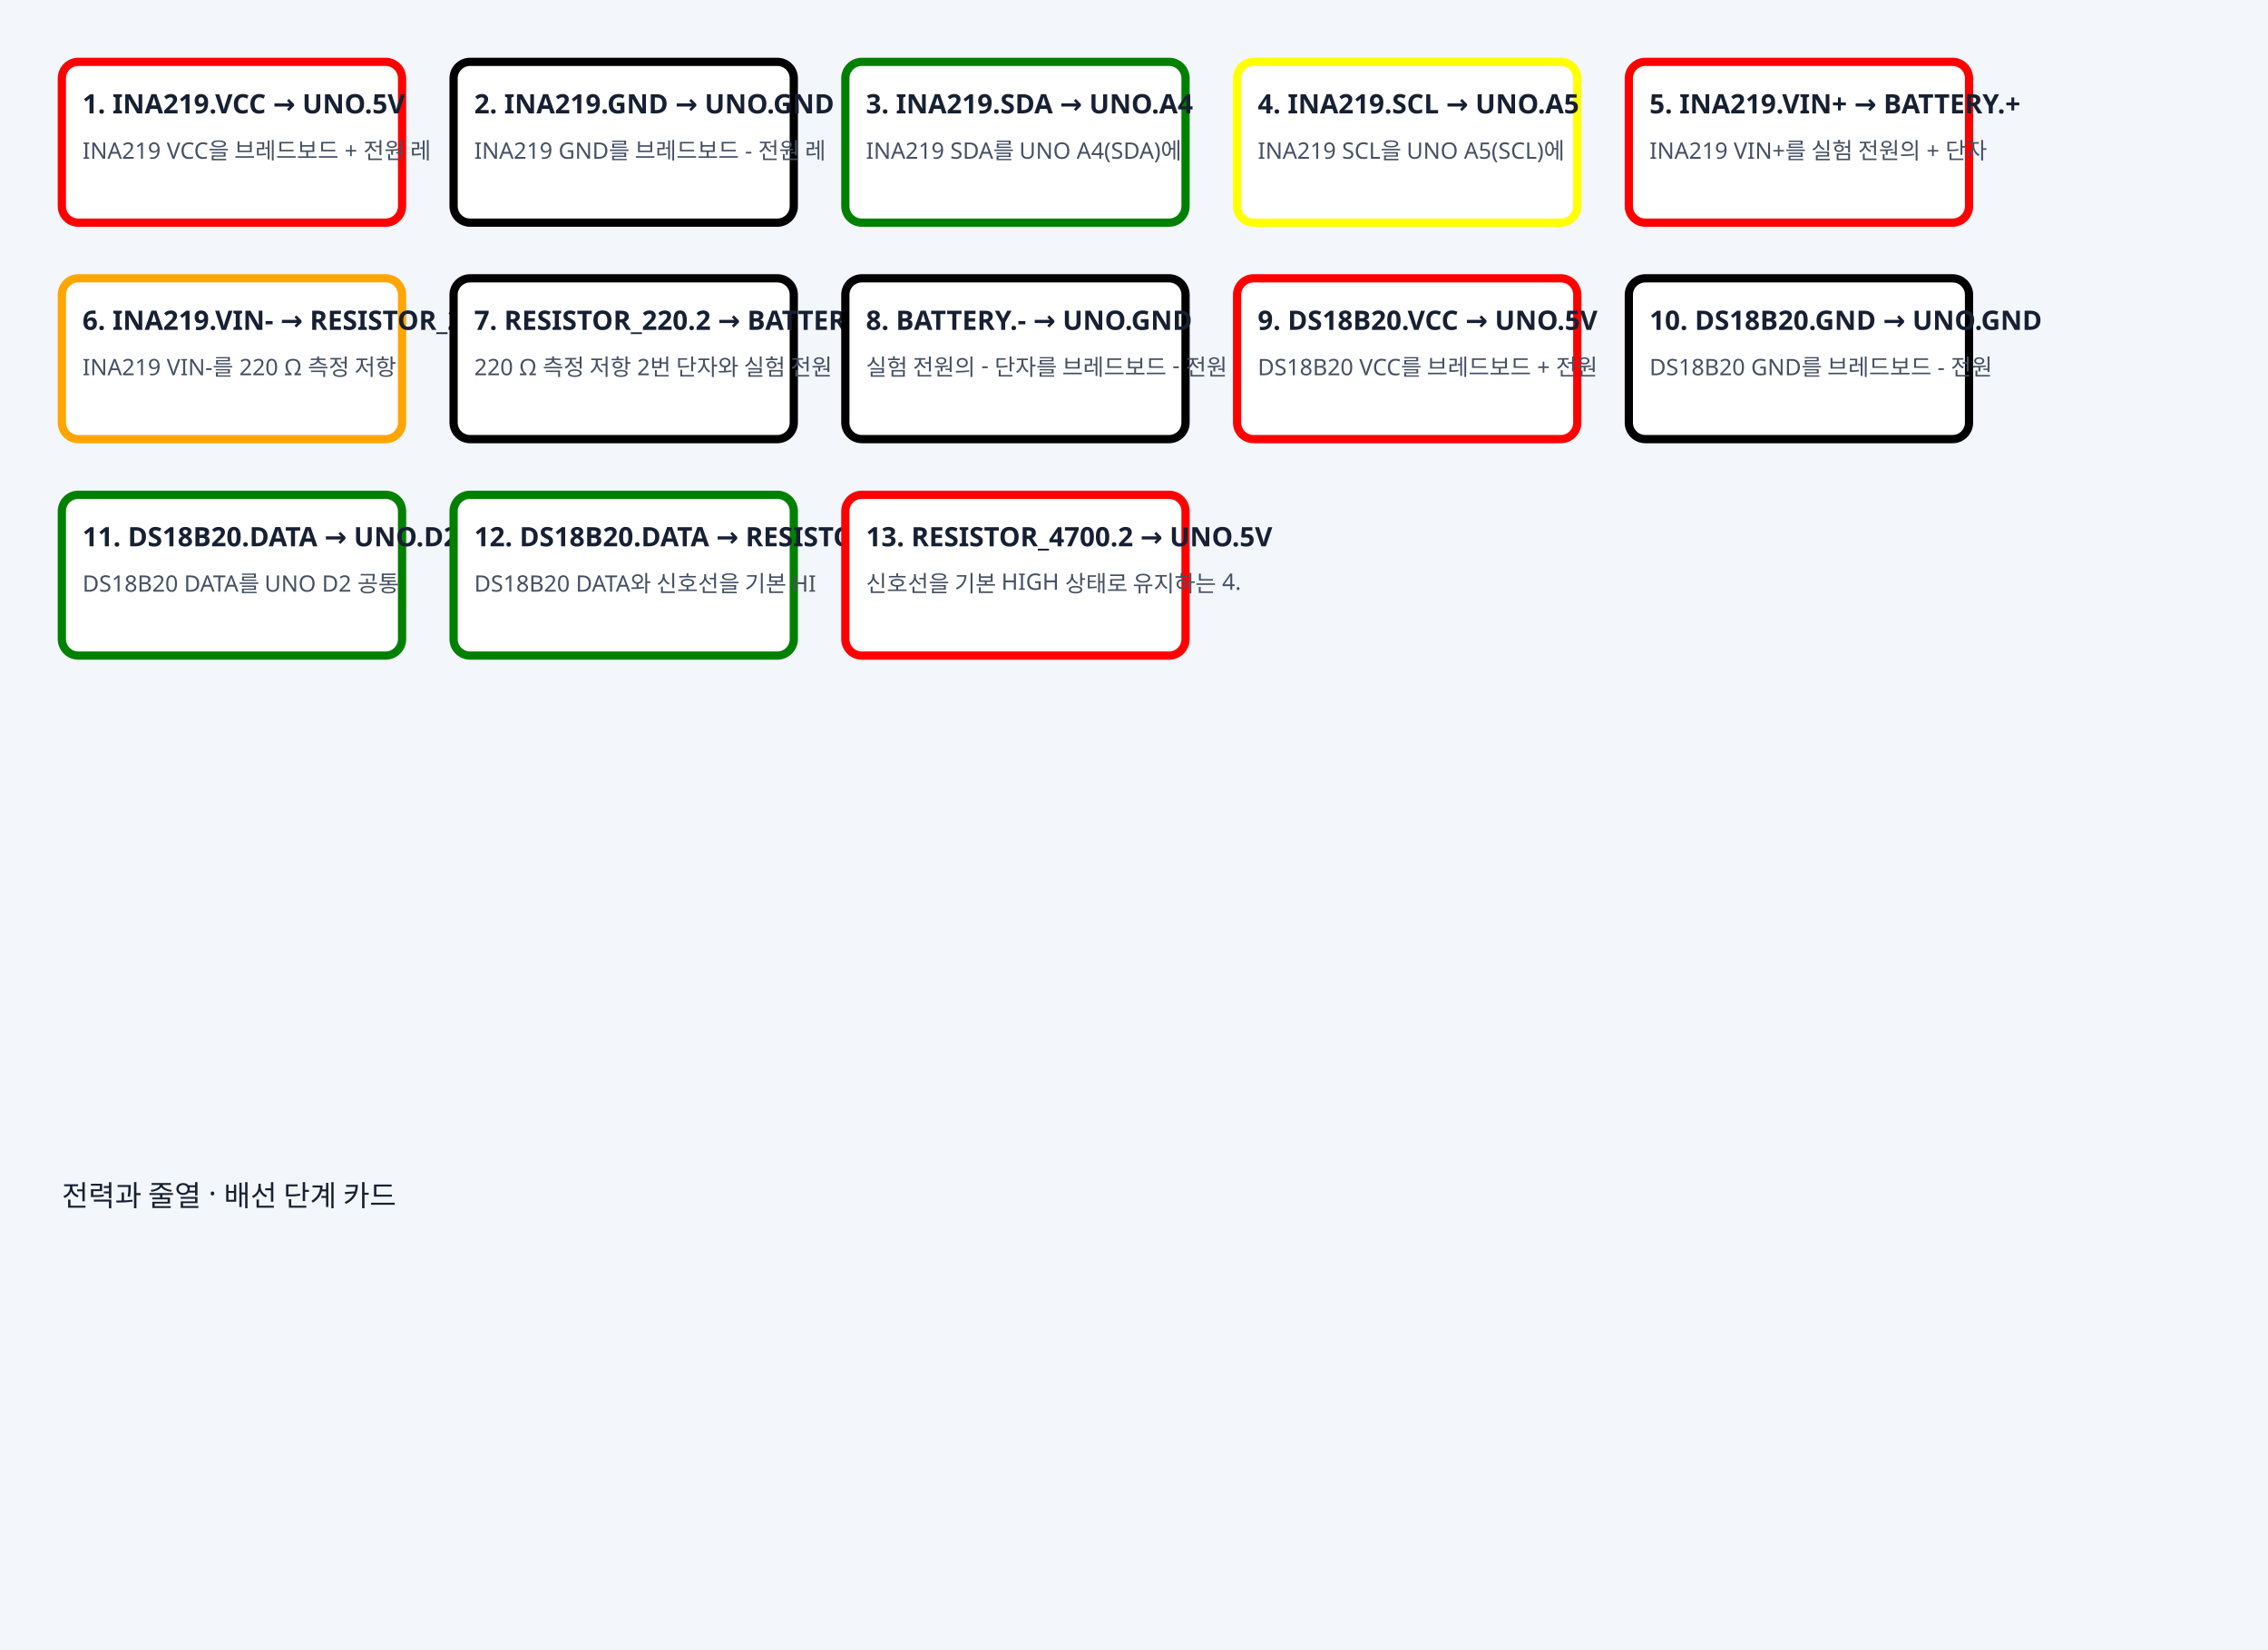
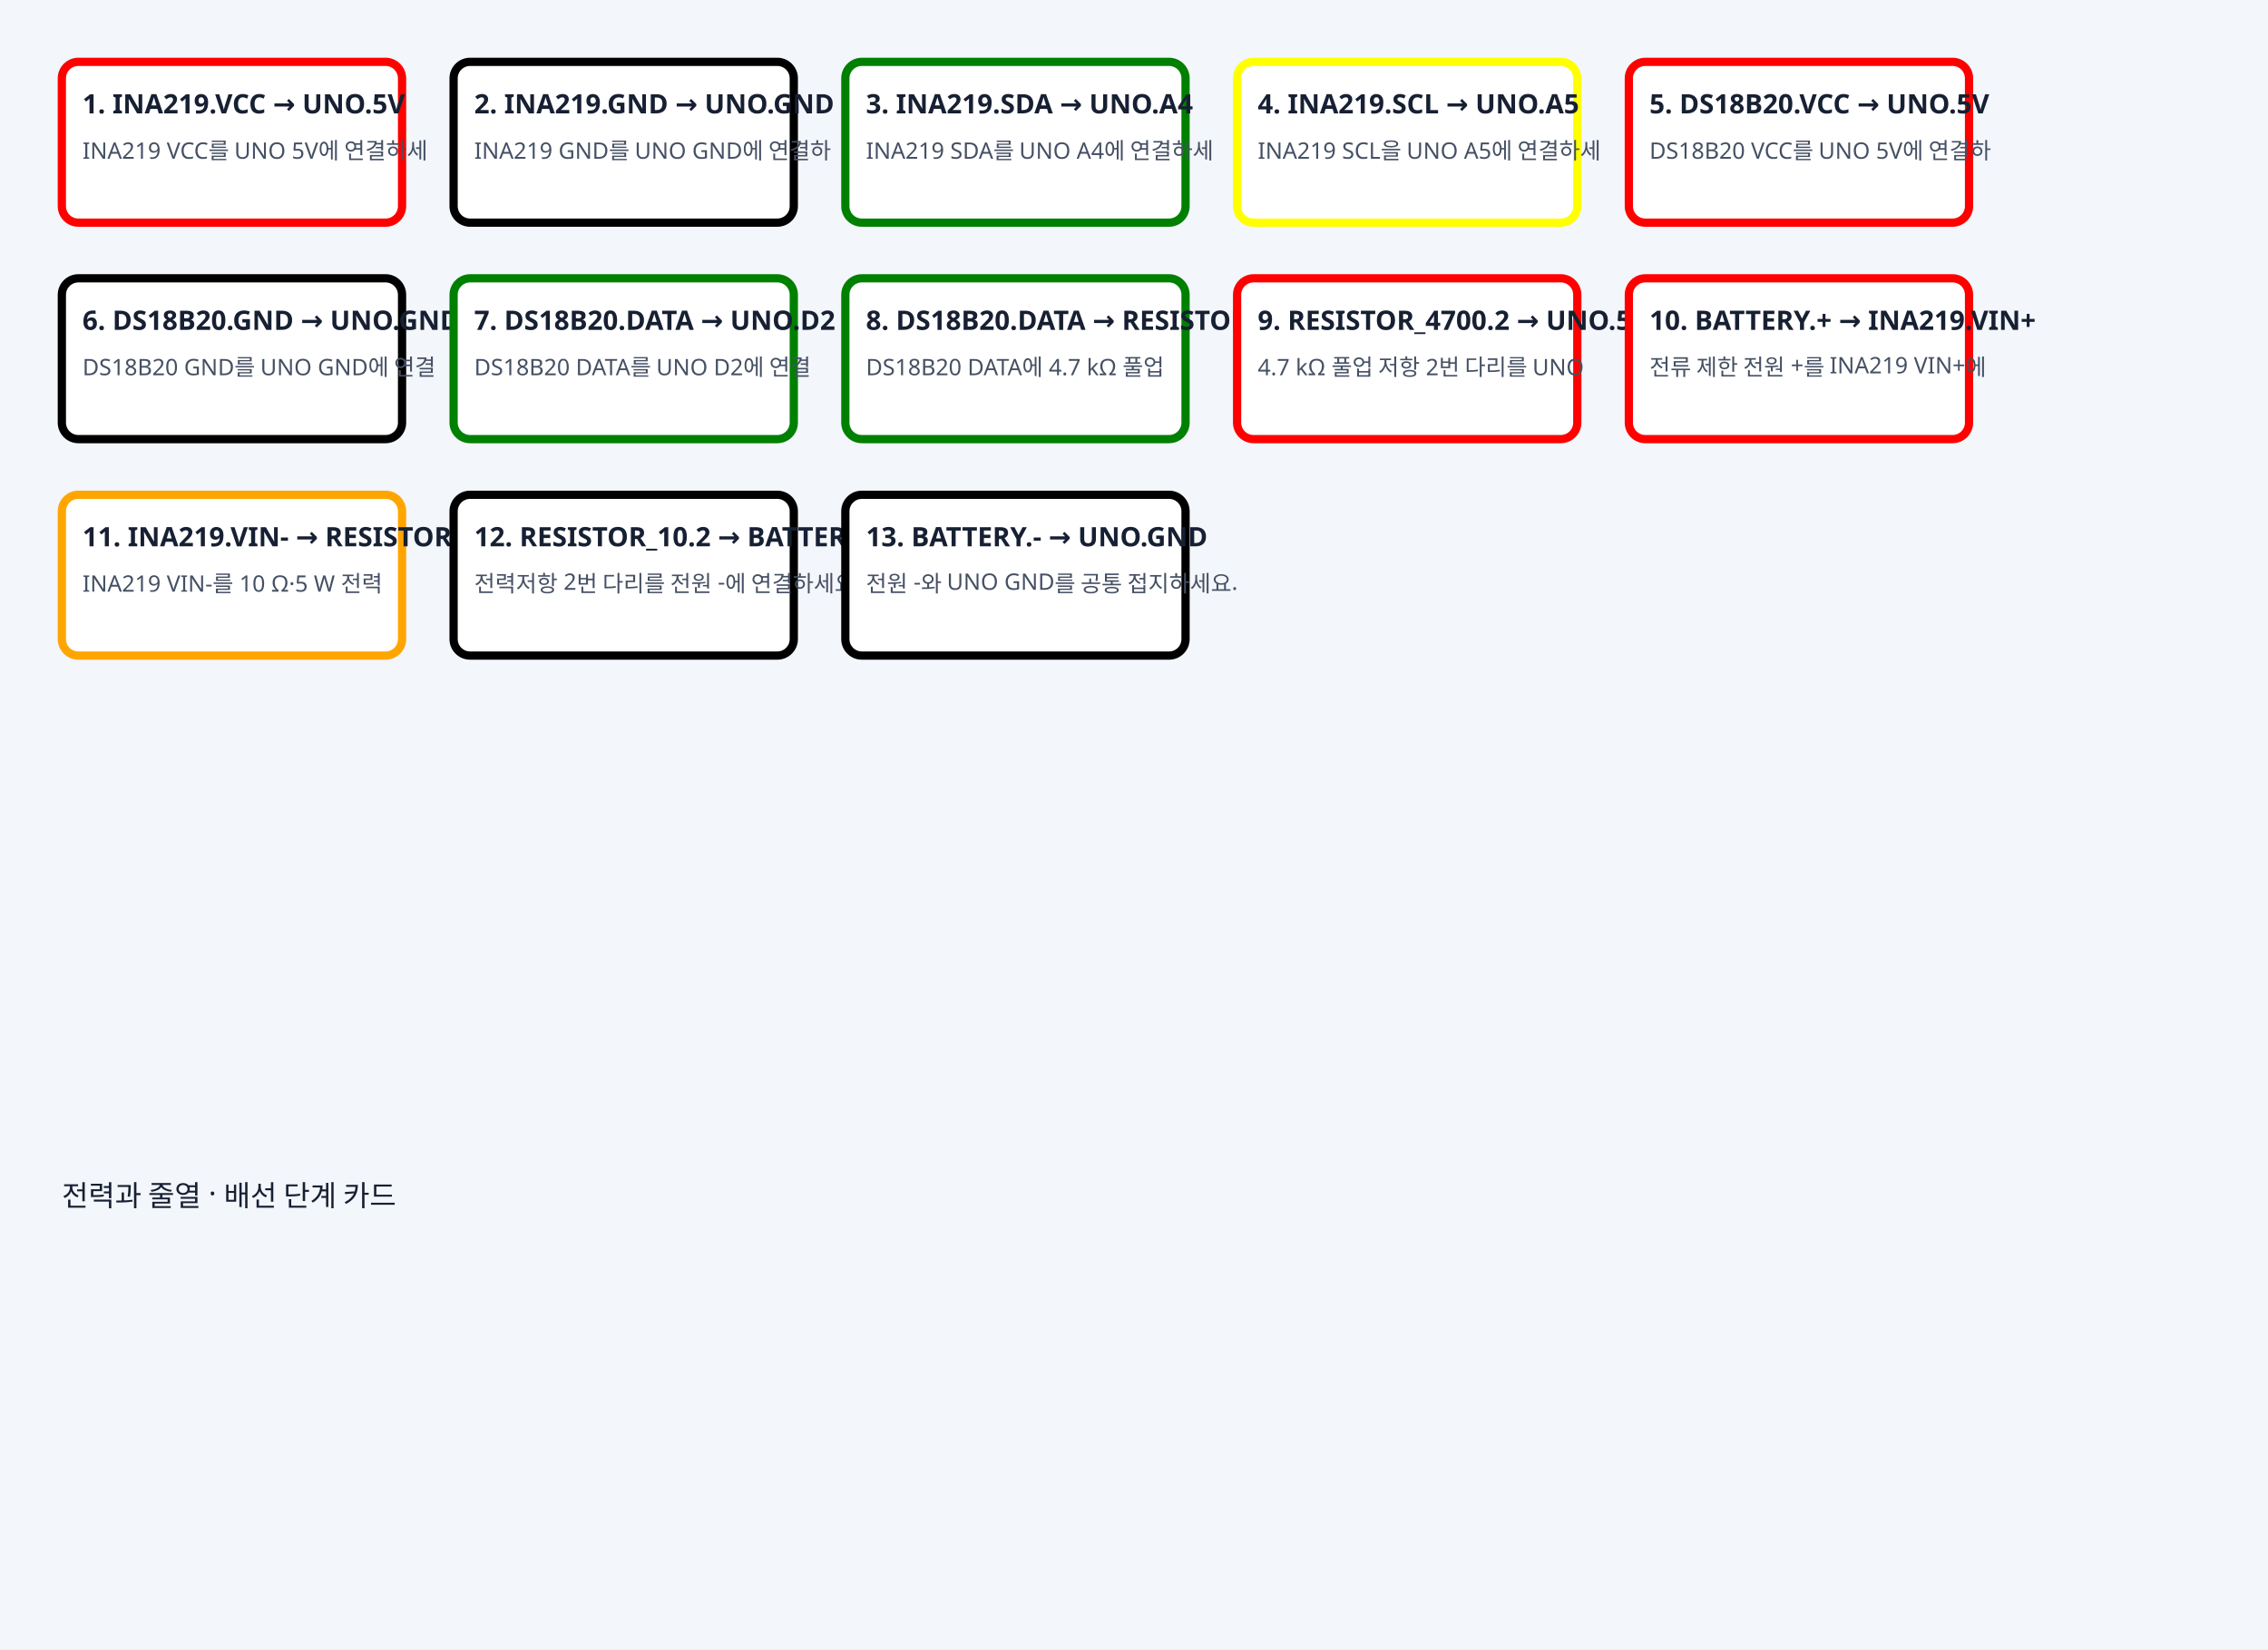
<svg xmlns="http://www.w3.org/2000/svg" width="1100" height="800" viewBox="0 0 1100 800">
  <rect width="100%" height="100%" fill="#f3f6fa" />
  <text x="30" y="585" font-family="sans-serif" font-size="14" fill="#172033">전력과 줄열 · 배선 단계 카드</text>
  <g>
    <rect x="30" y="30" width="165" height="78" rx="8" fill="#ffffff" stroke="red" stroke-width="4" />
    <text x="40" y="55" font-family="sans-serif" font-size="13" font-weight="700" fill="#172033">1. INA219.VCC → UNO.5V</text>
-     <text x="40" y="77" font-family="sans-serif" font-size="11" fill="#455064">INA219 VCC을 브레드보드 + 전원 레</text>
+     <text x="40" y="77" font-family="sans-serif" font-size="11" fill="#455064">INA219 VCC를 UNO 5V에 연결하세</text>
  </g>
  <g>
    <rect x="220" y="30" width="165" height="78" rx="8" fill="#ffffff" stroke="black" stroke-width="4" />
    <text x="230" y="55" font-family="sans-serif" font-size="13" font-weight="700" fill="#172033">2. INA219.GND → UNO.GND</text>
-     <text x="230" y="77" font-family="sans-serif" font-size="11" fill="#455064">INA219 GND를 브레드보드 - 전원 레</text>
+     <text x="230" y="77" font-family="sans-serif" font-size="11" fill="#455064">INA219 GND를 UNO GND에 연결하</text>
  </g>
  <g>
    <rect x="410" y="30" width="165" height="78" rx="8" fill="#ffffff" stroke="green" stroke-width="4" />
    <text x="420" y="55" font-family="sans-serif" font-size="13" font-weight="700" fill="#172033">3. INA219.SDA → UNO.A4</text>
-     <text x="420" y="77" font-family="sans-serif" font-size="11" fill="#455064">INA219 SDA를 UNO A4(SDA)에</text>
+     <text x="420" y="77" font-family="sans-serif" font-size="11" fill="#455064">INA219 SDA를 UNO A4에 연결하세</text>
  </g>
  <g>
    <rect x="600" y="30" width="165" height="78" rx="8" fill="#ffffff" stroke="yellow" stroke-width="4" />
    <text x="610" y="55" font-family="sans-serif" font-size="13" font-weight="700" fill="#172033">4. INA219.SCL → UNO.A5</text>
-     <text x="610" y="77" font-family="sans-serif" font-size="11" fill="#455064">INA219 SCL을 UNO A5(SCL)에</text>
+     <text x="610" y="77" font-family="sans-serif" font-size="11" fill="#455064">INA219 SCL을 UNO A5에 연결하세</text>
  </g>
  <g>
    <rect x="790" y="30" width="165" height="78" rx="8" fill="#ffffff" stroke="red" stroke-width="4" />
-     <text x="800" y="55" font-family="sans-serif" font-size="13" font-weight="700" fill="#172033">5. INA219.VIN+ → BATTERY.+</text>
-     <text x="800" y="77" font-family="sans-serif" font-size="11" fill="#455064">INA219 VIN+를 실험 전원의 + 단자</text>
+     <text x="800" y="55" font-family="sans-serif" font-size="13" font-weight="700" fill="#172033">5. DS18B20.VCC → UNO.5V</text>
+     <text x="800" y="77" font-family="sans-serif" font-size="11" fill="#455064">DS18B20 VCC를 UNO 5V에 연결하</text>
  </g>
  <g>
-     <rect x="30" y="135" width="165" height="78" rx="8" fill="#ffffff" stroke="orange" stroke-width="4" />
-     <text x="40" y="160" font-family="sans-serif" font-size="13" font-weight="700" fill="#172033">6. INA219.VIN- → RESISTOR_220.1</text>
-     <text x="40" y="182" font-family="sans-serif" font-size="11" fill="#455064">INA219 VIN-를 220 Ω 측정 저항</text>
+     <rect x="30" y="135" width="165" height="78" rx="8" fill="#ffffff" stroke="black" stroke-width="4" />
+     <text x="40" y="160" font-family="sans-serif" font-size="13" font-weight="700" fill="#172033">6. DS18B20.GND → UNO.GND</text>
+     <text x="40" y="182" font-family="sans-serif" font-size="11" fill="#455064">DS18B20 GND를 UNO GND에 연결</text>
  </g>
  <g>
-     <rect x="220" y="135" width="165" height="78" rx="8" fill="#ffffff" stroke="black" stroke-width="4" />
-     <text x="230" y="160" font-family="sans-serif" font-size="13" font-weight="700" fill="#172033">7. RESISTOR_220.2 → BATTERY.-</text>
-     <text x="230" y="182" font-family="sans-serif" font-size="11" fill="#455064">220 Ω 측정 저항 2번 단자와 실험 전원</text>
+     <rect x="220" y="135" width="165" height="78" rx="8" fill="#ffffff" stroke="green" stroke-width="4" />
+     <text x="230" y="160" font-family="sans-serif" font-size="13" font-weight="700" fill="#172033">7. DS18B20.DATA → UNO.D2</text>
+     <text x="230" y="182" font-family="sans-serif" font-size="11" fill="#455064">DS18B20 DATA를 UNO D2에 연결</text>
  </g>
  <g>
-     <rect x="410" y="135" width="165" height="78" rx="8" fill="#ffffff" stroke="black" stroke-width="4" />
-     <text x="420" y="160" font-family="sans-serif" font-size="13" font-weight="700" fill="#172033">8. BATTERY.- → UNO.GND</text>
-     <text x="420" y="182" font-family="sans-serif" font-size="11" fill="#455064">실험 전원의 - 단자를 브레드보드 - 전원 </text>
+     <rect x="410" y="135" width="165" height="78" rx="8" fill="#ffffff" stroke="green" stroke-width="4" />
+     <text x="420" y="160" font-family="sans-serif" font-size="13" font-weight="700" fill="#172033">8. DS18B20.DATA → RESISTOR_4700.1</text>
+     <text x="420" y="182" font-family="sans-serif" font-size="11" fill="#455064">DS18B20 DATA에 4.7 kΩ 풀업 </text>
  </g>
  <g>
    <rect x="600" y="135" width="165" height="78" rx="8" fill="#ffffff" stroke="red" stroke-width="4" />
-     <text x="610" y="160" font-family="sans-serif" font-size="13" font-weight="700" fill="#172033">9. DS18B20.VCC → UNO.5V</text>
-     <text x="610" y="182" font-family="sans-serif" font-size="11" fill="#455064">DS18B20 VCC를 브레드보드 + 전원 </text>
+     <text x="610" y="160" font-family="sans-serif" font-size="13" font-weight="700" fill="#172033">9. RESISTOR_4700.2 → UNO.5V</text>
+     <text x="610" y="182" font-family="sans-serif" font-size="11" fill="#455064">4.7 kΩ 풀업 저항 2번 다리를 UNO </text>
  </g>
  <g>
-     <rect x="790" y="135" width="165" height="78" rx="8" fill="#ffffff" stroke="black" stroke-width="4" />
-     <text x="800" y="160" font-family="sans-serif" font-size="13" font-weight="700" fill="#172033">10. DS18B20.GND → UNO.GND</text>
-     <text x="800" y="182" font-family="sans-serif" font-size="11" fill="#455064">DS18B20 GND를 브레드보드 - 전원 </text>
+     <rect x="790" y="135" width="165" height="78" rx="8" fill="#ffffff" stroke="red" stroke-width="4" />
+     <text x="800" y="160" font-family="sans-serif" font-size="13" font-weight="700" fill="#172033">10. BATTERY.+ → INA219.VIN+</text>
+     <text x="800" y="182" font-family="sans-serif" font-size="11" fill="#455064">전류 제한 전원 +를 INA219 VIN+에</text>
  </g>
  <g>
-     <rect x="30" y="240" width="165" height="78" rx="8" fill="#ffffff" stroke="green" stroke-width="4" />
-     <text x="40" y="265" font-family="sans-serif" font-size="13" font-weight="700" fill="#172033">11. DS18B20.DATA → UNO.D2</text>
-     <text x="40" y="287" font-family="sans-serif" font-size="11" fill="#455064">DS18B20 DATA를 UNO D2 공통 </text>
+     <rect x="30" y="240" width="165" height="78" rx="8" fill="#ffffff" stroke="orange" stroke-width="4" />
+     <text x="40" y="265" font-family="sans-serif" font-size="13" font-weight="700" fill="#172033">11. INA219.VIN- → RESISTOR_10.1</text>
+     <text x="40" y="287" font-family="sans-serif" font-size="11" fill="#455064">INA219 VIN-를 10 Ω·5 W 전력</text>
  </g>
  <g>
-     <rect x="220" y="240" width="165" height="78" rx="8" fill="#ffffff" stroke="green" stroke-width="4" />
-     <text x="230" y="265" font-family="sans-serif" font-size="13" font-weight="700" fill="#172033">12. DS18B20.DATA → RESISTOR_4700.1</text>
-     <text x="230" y="287" font-family="sans-serif" font-size="11" fill="#455064">DS18B20 DATA와 신호선을 기본 HI</text>
+     <rect x="220" y="240" width="165" height="78" rx="8" fill="#ffffff" stroke="black" stroke-width="4" />
+     <text x="230" y="265" font-family="sans-serif" font-size="13" font-weight="700" fill="#172033">12. RESISTOR_10.2 → BATTERY.-</text>
+     <text x="230" y="287" font-family="sans-serif" font-size="11" fill="#455064">전력저항 2번 다리를 전원 -에 연결하세요.</text>
  </g>
  <g>
-     <rect x="410" y="240" width="165" height="78" rx="8" fill="#ffffff" stroke="red" stroke-width="4" />
-     <text x="420" y="265" font-family="sans-serif" font-size="13" font-weight="700" fill="#172033">13. RESISTOR_4700.2 → UNO.5V</text>
-     <text x="420" y="287" font-family="sans-serif" font-size="11" fill="#455064">신호선을 기본 HIGH 상태로 유지하는 4.</text>
+     <rect x="410" y="240" width="165" height="78" rx="8" fill="#ffffff" stroke="black" stroke-width="4" />
+     <text x="420" y="265" font-family="sans-serif" font-size="13" font-weight="700" fill="#172033">13. BATTERY.- → UNO.GND</text>
+     <text x="420" y="287" font-family="sans-serif" font-size="11" fill="#455064">전원 -와 UNO GND를 공통 접지하세요.</text>
  </g>
</svg>
